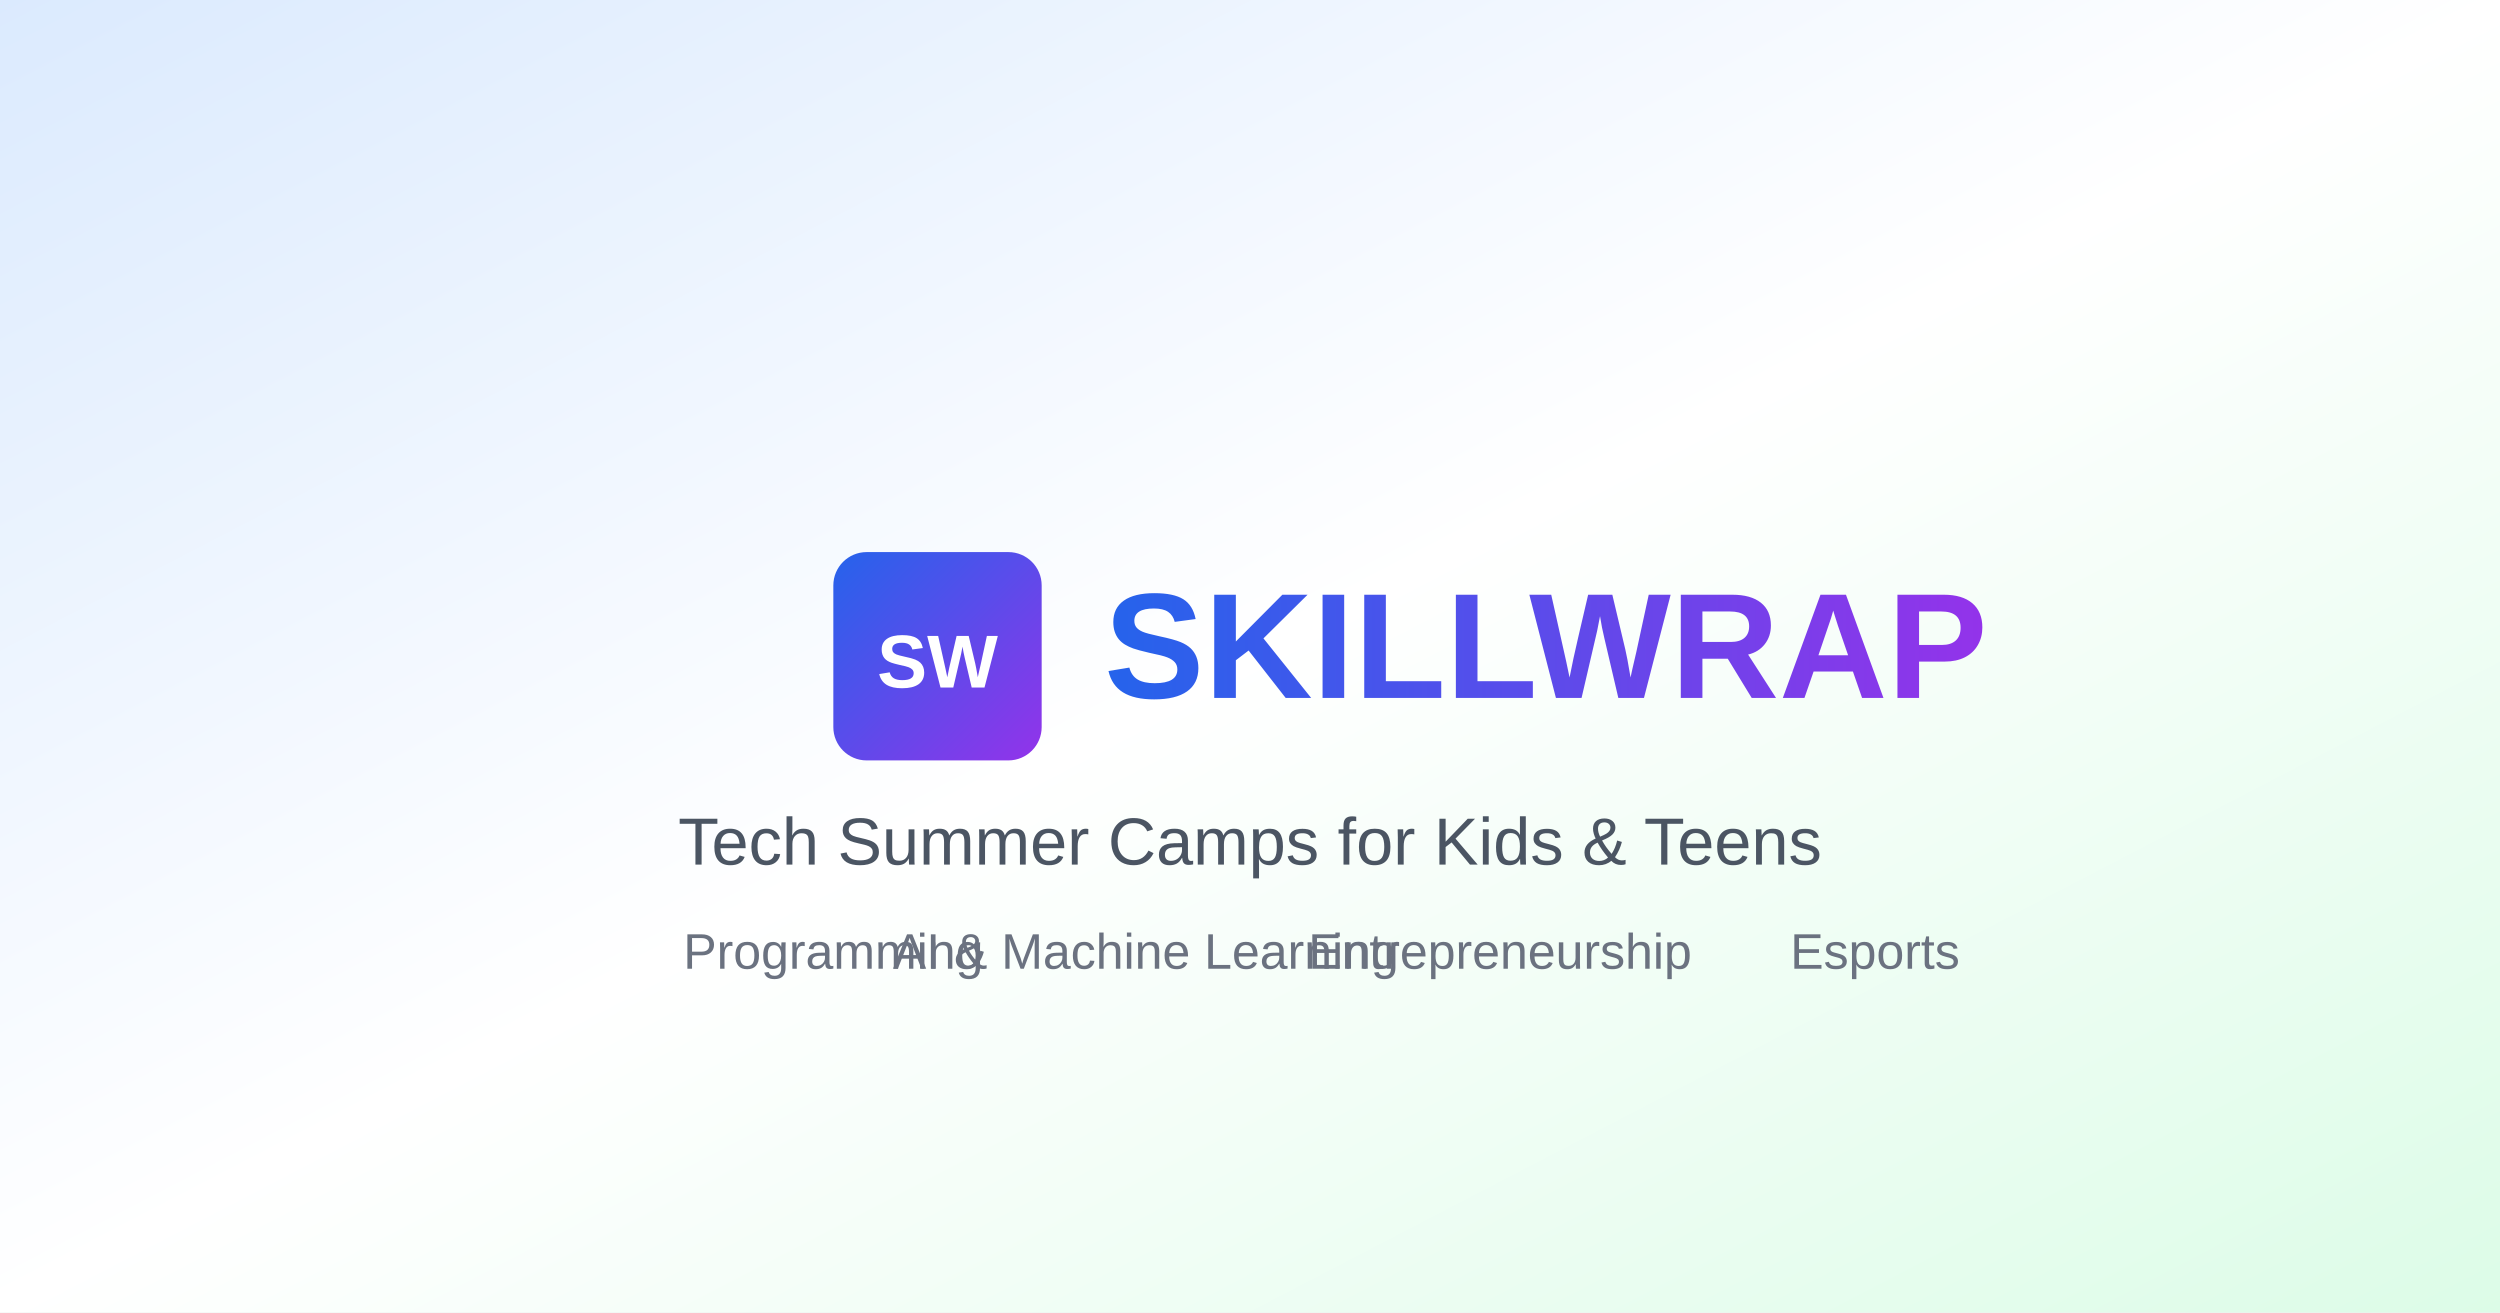
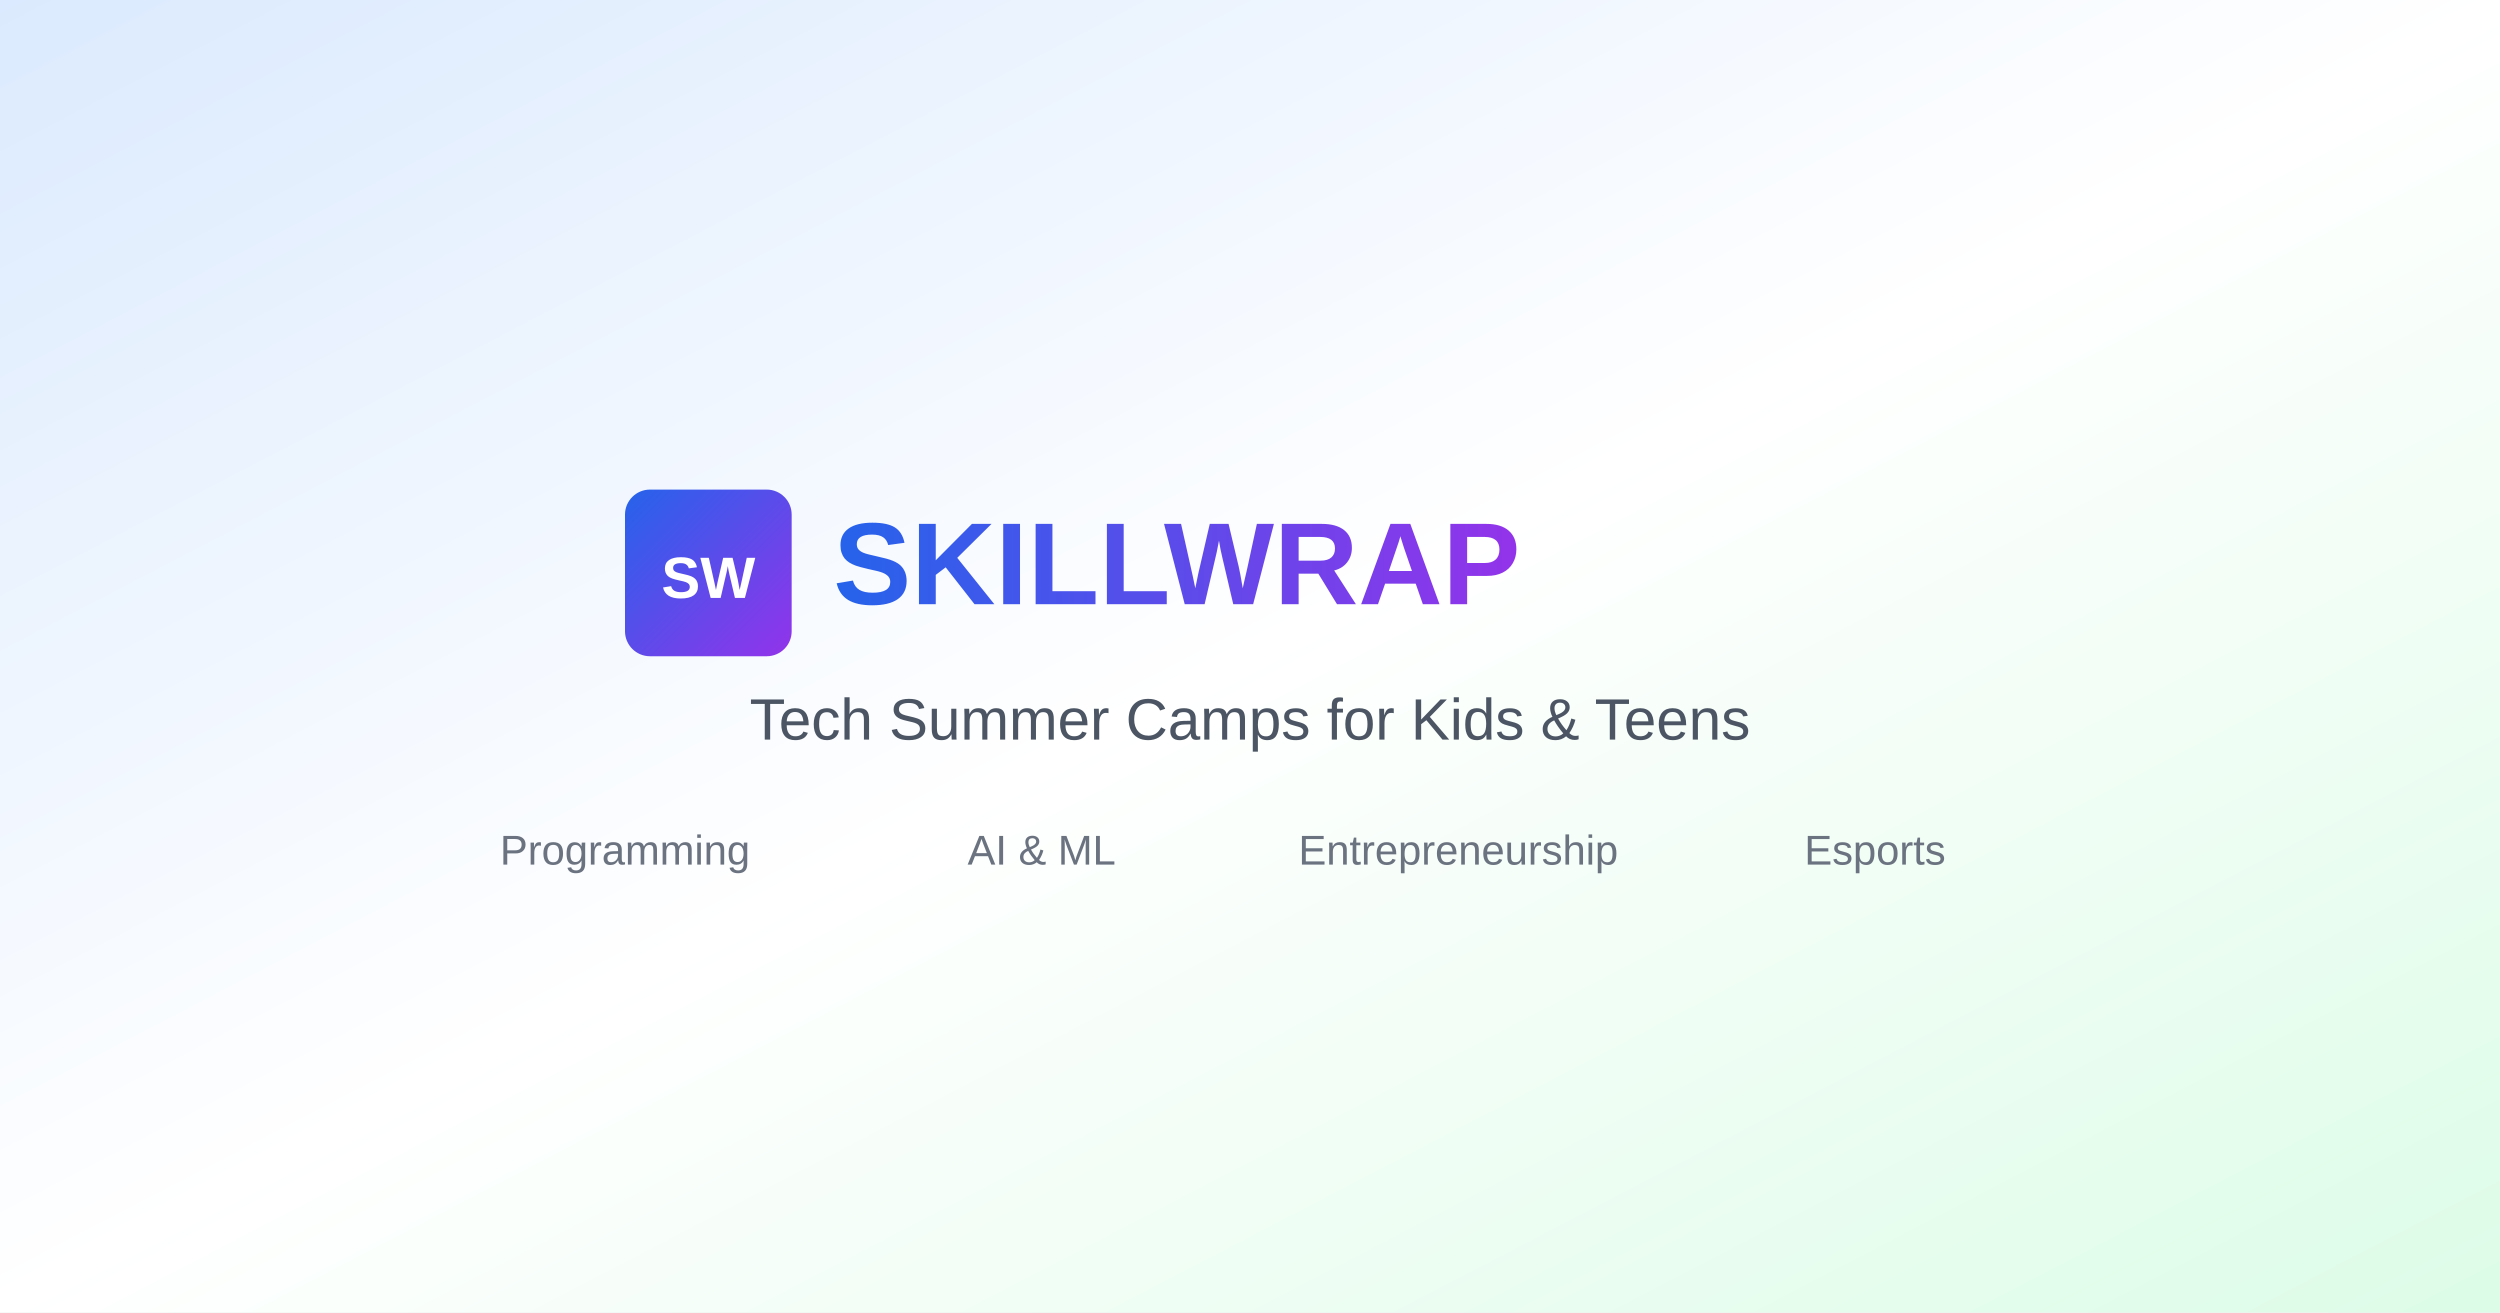
<svg xmlns="http://www.w3.org/2000/svg" width="1200" height="630" viewBox="0 0 1200 630">
  <defs>
    <linearGradient id="bgGradient" x1="0%" y1="0%" x2="100%" y2="100%">
      <stop offset="0%" style="stop-color:#dbeafe;stop-opacity:1" />
      <stop offset="50%" style="stop-color:#ffffff;stop-opacity:1" />
      <stop offset="100%" style="stop-color:#dcfce7;stop-opacity:1" />
    </linearGradient>
    <linearGradient id="logoGradient" x1="0%" y1="0%" x2="100%" y2="100%">
      <stop offset="0%" style="stop-color:#2563eb;stop-opacity:1" />
      <stop offset="100%" style="stop-color:#9333ea;stop-opacity:1" />
    </linearGradient>
    <linearGradient id="textGradient" x1="0%" y1="0%" x2="100%" y2="0%">
      <stop offset="0%" style="stop-color:#2563eb;stop-opacity:1" />
      <stop offset="100%" style="stop-color:#9333ea;stop-opacity:1" />
    </linearGradient>
  </defs>
  <rect width="1200" height="630" fill="url(#bgGradient)" />
  <g transform="translate(600, 315)">
-     <g transform="translate(-200, -50)">
-       <rect x="0" y="0" width="100" height="100" rx="16" fill="url(#logoGradient)" />
-       <text x="50" y="65" font-family="Arial, sans-serif" font-size="36" font-weight="bold" fill="white" text-anchor="middle">SW</text>
-       <text x="130" y="70" font-family="Arial, sans-serif" font-size="72" font-weight="bold" fill="url(#textGradient)">SKILLWRAP</text>
+     <g transform="translate(-300, -80)">
+       <rect x="0" y="0" width="80" height="80" rx="12" fill="url(#logoGradient)" />
+       <text x="40" y="52" font-family="Arial, sans-serif" font-size="28" font-weight="bold" fill="white" text-anchor="middle">SW</text>
+       <text x="100" y="55" font-family="Arial, sans-serif" font-size="56" font-weight="bold" fill="url(#textGradient)">SKILLWRAP</text>
    </g>
-     <text x="0" y="100" font-family="Arial, sans-serif" font-size="32" fill="#4b5563" text-anchor="middle">Tech
+     <text x="0" y="40" font-family="Arial, sans-serif" font-size="28" fill="#4b5563" text-anchor="middle">Tech
            Summer Camps for Kids &amp; Teens</text>
-     <g transform="translate(0, 150)">
-       <text x="-200" y="0" font-family="Arial, sans-serif" font-size="24" fill="#6b7280" text-anchor="middle">Programming</text>
-       <text x="-50" y="0" font-family="Arial, sans-serif" font-size="24" fill="#6b7280" text-anchor="middle">AI
-                 &amp; Machine Learning</text>
-       <text x="120" y="0" font-family="Arial, sans-serif" font-size="24" fill="#6b7280" text-anchor="middle">Entrepreneurship</text>
-       <text x="300" y="0" font-family="Arial, sans-serif" font-size="24" fill="#6b7280" text-anchor="middle">Esports</text>
+     <g transform="translate(0, 100)">
+       <text x="-300" y="0" font-family="Arial, sans-serif" font-size="20" fill="#6b7280" text-anchor="middle">Programming</text>
+       <text x="-100" y="0" font-family="Arial, sans-serif" font-size="20" fill="#6b7280" text-anchor="middle">AI
+                 &amp; ML</text>
+       <text x="100" y="0" font-family="Arial, sans-serif" font-size="20" fill="#6b7280" text-anchor="middle">Entrepreneurship</text>
+       <text x="300" y="0" font-family="Arial, sans-serif" font-size="20" fill="#6b7280" text-anchor="middle">Esports</text>
    </g>
  </g>
</svg>
